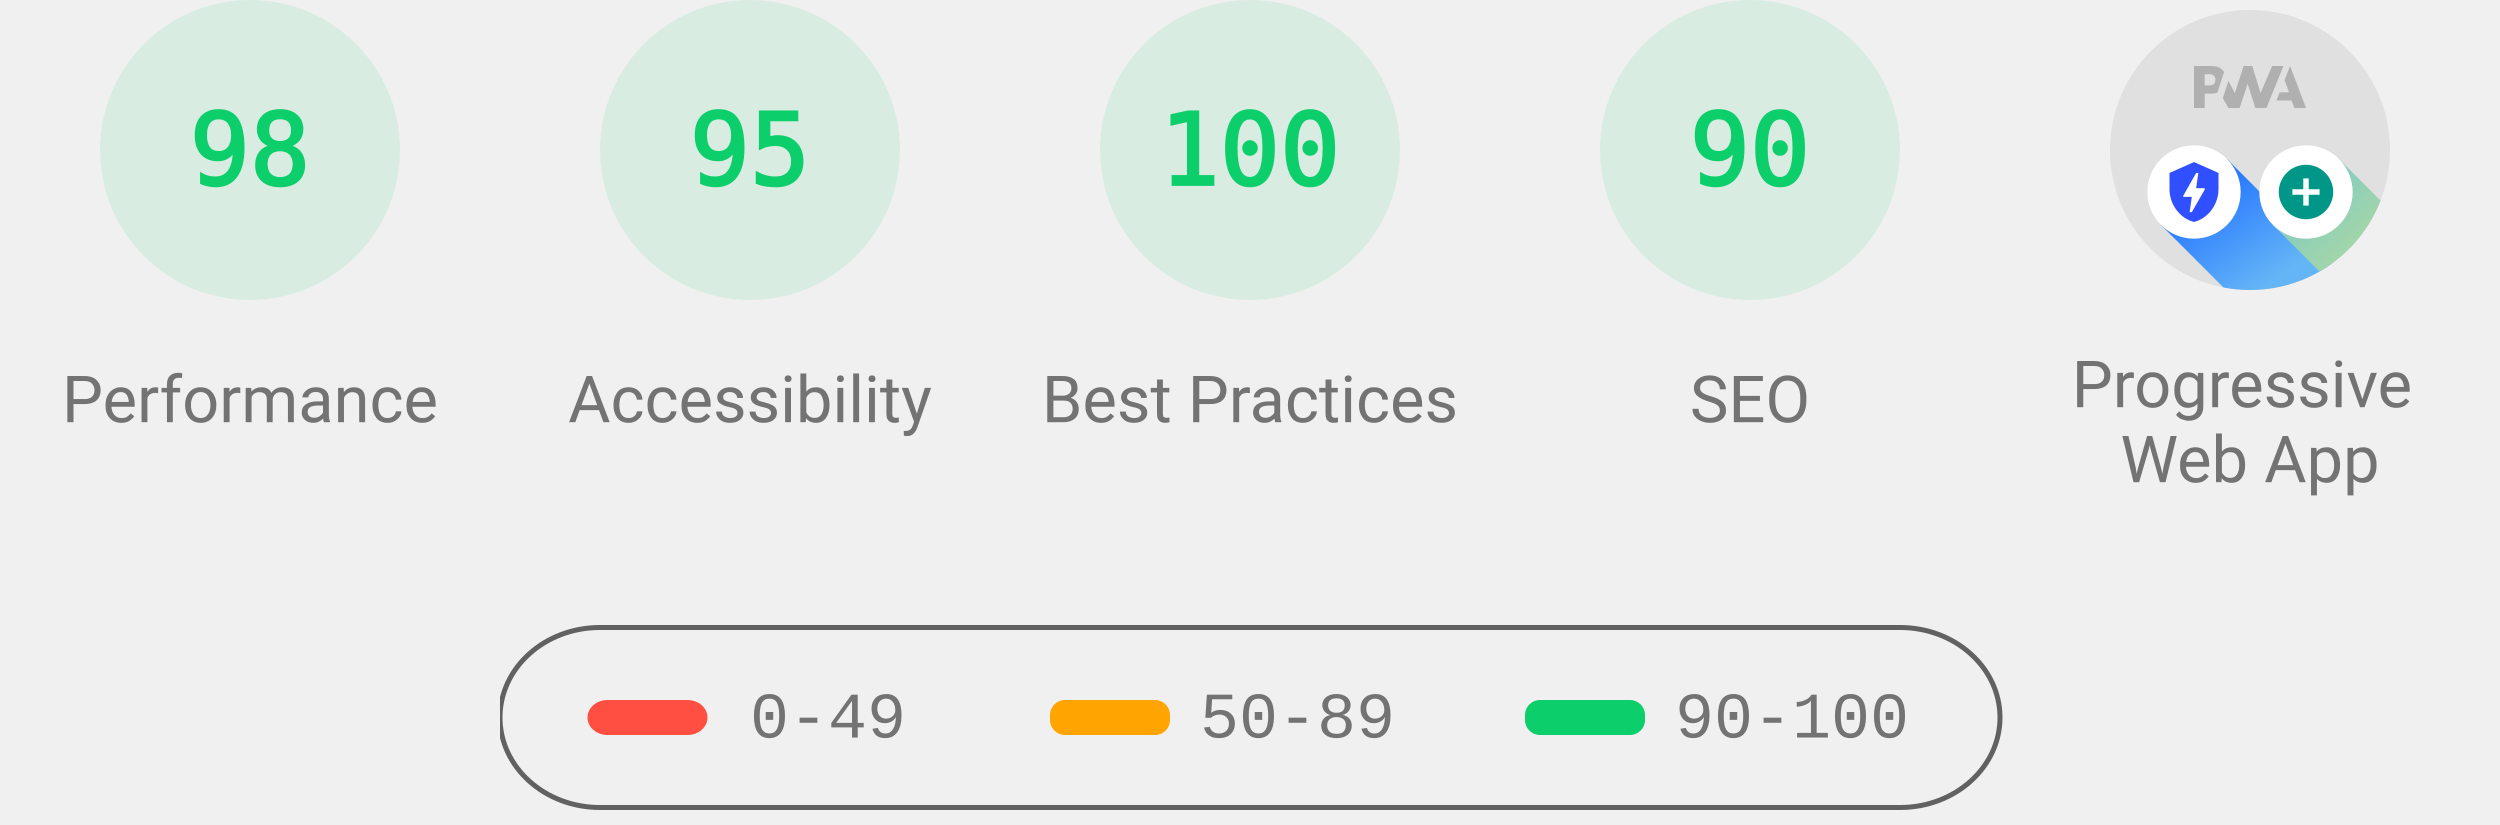
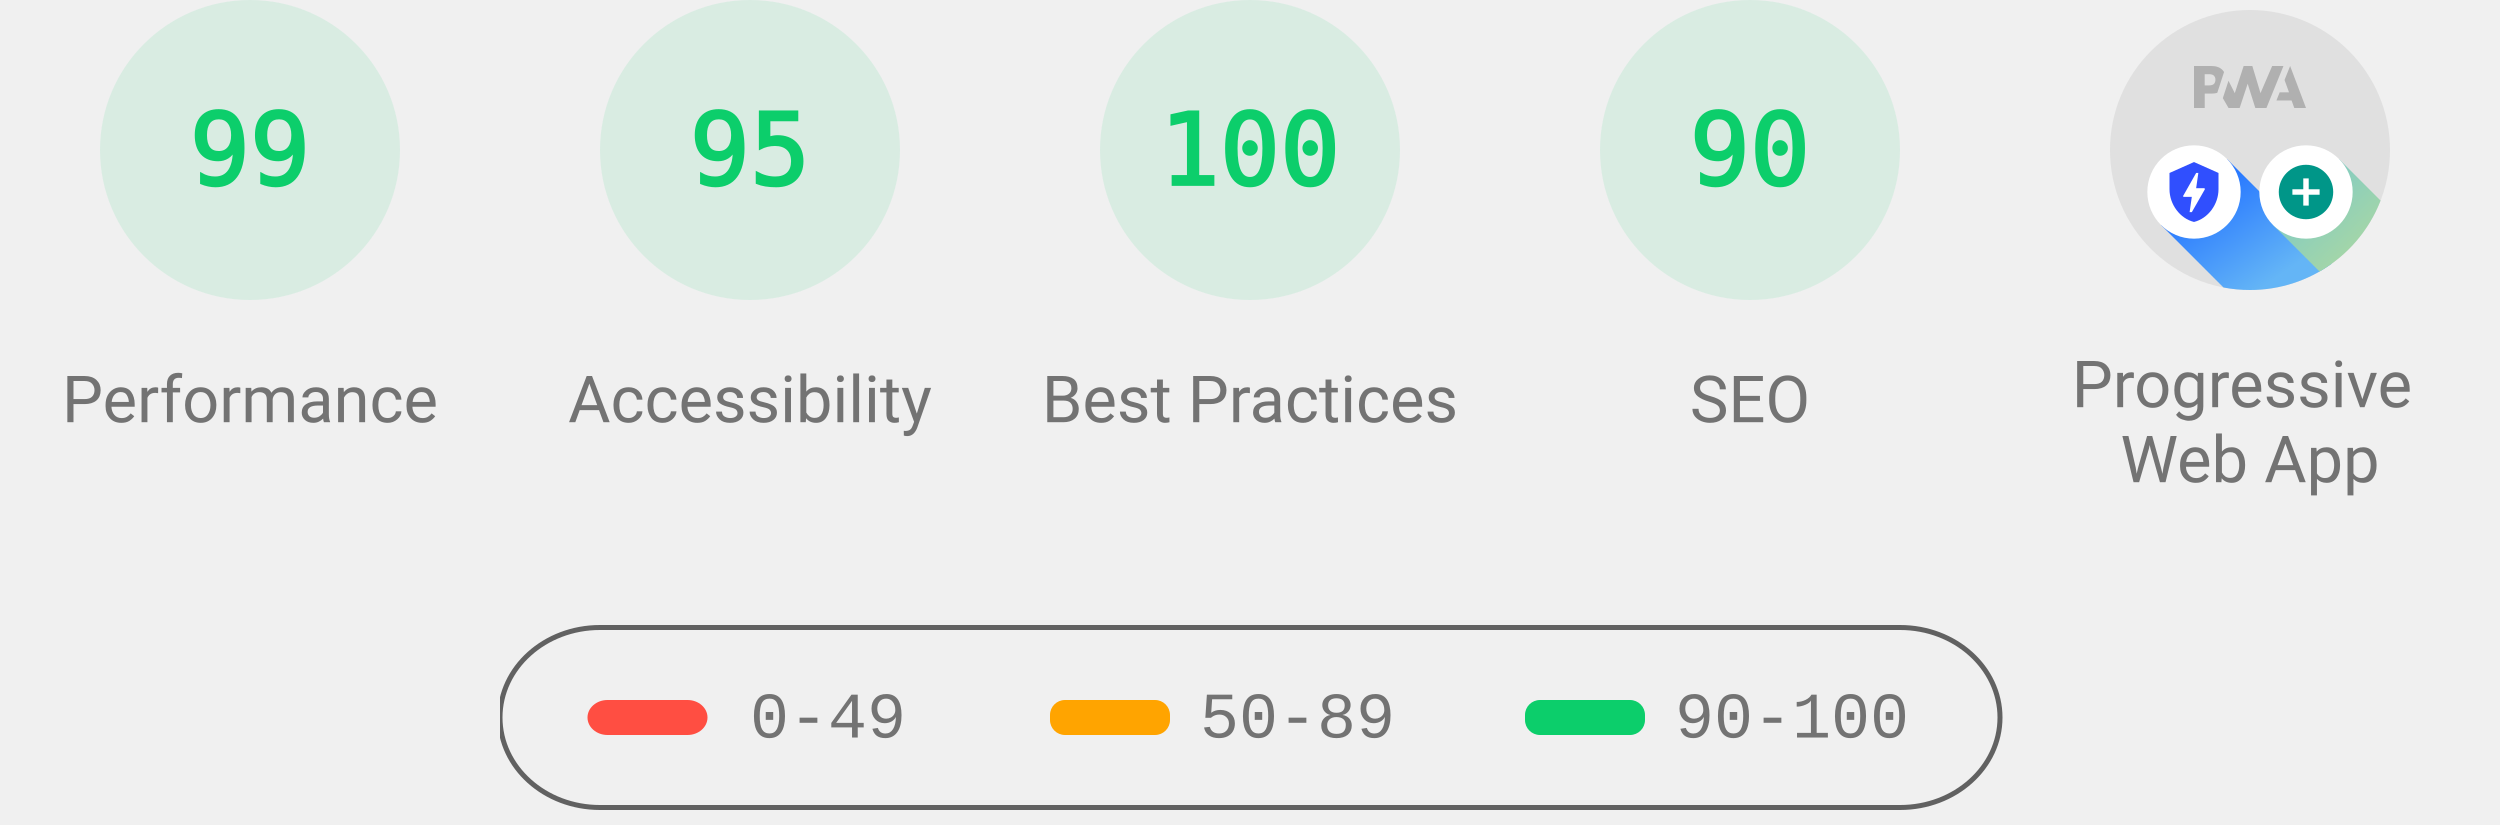
<svg xmlns="http://www.w3.org/2000/svg" class="theme--agnostic" fill="none" width="1000" height="330">
  <style>
			.gauge-base {
				opacity: 0.1
			}

			.gauge-arc {
				fill: none;
				animation-delay: 250ms;
				stroke-linecap: round;
				transform: rotate(-90deg);
				transform-origin: 100px 60px;
				animation: load-gauge 1s ease forwards
			}

			.guage-text {
				font-size: 40px;
				font-family: monospace;
				text-align: center
			}

			.guage-red {
				color: #ff4e42;
				fill: #ff4e42;
				stroke: #ff4e42
			}
			.guage-orange {
				color: #ffa400;
				fill: #ffa400;
				stroke: #ffa400
			}
			.guage-green {
				color: #0cce6b;
				fill: #0cce6b;
				stroke: #0cce6b
			}
			.theme--agnostic .guage-undefined {
				color: #5c5c5c;
				fill: #5c5c5c;
				stroke: #5c5c5c
			}
			.theme--light .guage-undefined {
				color: #1e1e1e;
				fill: #1e1e1e;
				stroke: #1e1e1e
			}
			.theme--dark .guage-undefined {
				color: #f5f5f5;
				fill: #f5f5f5;
				stroke: #f5f5f5
			}

			.guage-title {
				stroke: none;
				font-size: 26px;
				line-height: 26px;
				font-family: Roboto, Halvetica, Arial, sans-serif
			}
			.metric.guage-title {
				font-family: 'Courier New', Courier, monospace
			}
			.theme--agnostic .guage-title {
				color: #737373;
				fill: #737373
			}
			.theme--light .guage-title {
				color: #212121;
				fill: #212121
			}
			.theme--dark .guage-title {
				color: #f5f5f5;
				fill: #f5f5f5
			}

			@keyframes load-gauge {
				from {
					stroke-dasharray: 0 352.858
				}
			}
			.lh-gauge--pwa__disc {
				fill: #e0e0e0
			}
			.lh-gauge--pwa__logo {
				position: relative;
				fill: #b0b0b0
			}
			.lh-gauge--pwa__invisible {
				display: none
			}
			.lh-gauge--pwa__visible {
				display: inline
			}
			.guage-invisible {
				display: none
			}
			.lh-gauge--pwa__logo--primary-color {
				fill: #304ffe
			}
			.theme--agnostic .lh-gauge--pwa__logo--secondary-color {
				fill: #787878
			}
			.theme--light .lh-gauge--pwa__logo--secondary-color {
				fill: #3d3d3d
			}
			.theme--dark .lh-gauge--pwa__logo--secondary-color {
				fill: #d8b6b6
			}
			.theme--light #svg_2 {
				stroke: #00000022
			}
			.theme--agnostic #svg_2 {
				stroke: #616161
			}
			.theme--light #svg_2 {
				stroke: #00000022
			}
			.theme--dark #svg_2 {
				stroke: #f5f5f566
			}
		</style>
  <svg class="guage-div guage-perf guage-green" viewBox="0 0 200 200" width="200" height="200" x="0" y="0">
    <circle class="gauge-base" r="56" cx="100" cy="60" stroke-width="8" />
-     <circle class="gauge-arc guage-arc-1" r="56" cx="100" cy="60" stroke-width="8" style="stroke-dasharray: 344.821, 351.858;" />
-     <text class="guage-text" x="100px" y="60px" alignment-baseline="central" dominant-baseline="central" text-anchor="middle">98</text>
+     <circle class="gauge-arc guage-arc-1" r="56" cx="100" cy="60" stroke-width="8" style="stroke-dasharray: 348.339, 351.858;" />
+     <text class="guage-text" x="100px" y="60px" alignment-baseline="central" dominant-baseline="central" text-anchor="middle">99</text>
    <text class="guage-title" x="100px" y="160px" alignment-baseline="central" dominant-baseline="central" text-anchor="middle">Performance</text>
  </svg>,<svg class="guage-div guage-perf guage-green" viewBox="0 0 200 200" width="200" height="200" x="200" y="0">
    <circle class="gauge-base" r="56" cx="100" cy="60" stroke-width="8" />
    <circle class="gauge-arc guage-arc-1" r="56" cx="100" cy="60" stroke-width="8" style="stroke-dasharray: 334.265, 351.858;" />
    <text class="guage-text" x="100px" y="60px" alignment-baseline="central" dominant-baseline="central" text-anchor="middle">95</text>
    <text class="guage-title" x="100px" y="160px" alignment-baseline="central" dominant-baseline="central" text-anchor="middle">Accessibility</text>
  </svg>,<svg class="guage-div guage-perf guage-green" viewBox="0 0 200 200" width="200" height="200" x="400" y="0">
    <circle class="gauge-base" r="56" cx="100" cy="60" stroke-width="8" />
    <circle class="gauge-arc guage-arc-1" r="56" cx="100" cy="60" stroke-width="8" style="stroke-dasharray: 351.858, 351.858;" />
    <text class="guage-text" x="100px" y="60px" alignment-baseline="central" dominant-baseline="central" text-anchor="middle">100</text>
    <text class="guage-title" x="100px" y="160px" alignment-baseline="central" dominant-baseline="central" text-anchor="middle">Best Practices</text>
  </svg>,<svg class="guage-div guage-perf guage-green" viewBox="0 0 200 200" width="200" height="200" x="600" y="0">
    <circle class="gauge-base" r="56" cx="100" cy="60" stroke-width="8" />
    <circle class="gauge-arc guage-arc-1" r="56" cx="100" cy="60" stroke-width="8" style="stroke-dasharray: 316.672, 351.858;" />
    <text class="guage-text" x="100px" y="60px" alignment-baseline="central" dominant-baseline="central" text-anchor="middle">90</text>
    <text class="guage-title" x="100px" y="160px" alignment-baseline="central" dominant-baseline="central" text-anchor="middle">SEO</text>
  </svg>,<svg class="guage-div guage-pwa" viewBox="0 0 200 200" width="200" height="200" x="800" y="0">
    <svg viewBox="0 0 60 60" width="112" height="112" x="44" y="4">
      <defs>
        <linearGradient id="lh-gauge--pwa__check-circle__gradient-0" x1="50%" y1="0%" x2="50%" y2="100%">
          <stop stop-color="#00C852" offset="0%" />
          <stop stop-color="#009688" offset="100%" />
        </linearGradient>
        <linearGradient id="lh-gauge--pwa__installable__shadow-gradient-0" x1="76.056%" x2="24.111%" y1="82.995%" y2="24.735%">
          <stop stop-color="#A5D6A7" offset="0%" />
          <stop stop-color="#80CBC4" offset="100%" />
        </linearGradient>
        <linearGradient id="lh-gauge--pwa__fast-reliable__shadow-gradient-0" x1="76.056%" y1="82.995%" x2="25.678%" y2="26.493%">
          <stop stop-color="#64B5F6" offset="0%" />
          <stop stop-color="#2979FF" offset="100%" />
        </linearGradient>
        <g id="lh-gauge--pwa__fast-reliable-badge-0">
          <circle fill="#FFFFFF" cx="10" cy="10" r="10" />
          <path fill="#304FFE" d="M10 3.58l5.25 2.34v3.5c0 3.23-2.24 6.26-5.25 7-3.01-.74-5.25-3.77-5.25-7v-3.5L10 3.58zm-.47 10.74l2.76-4.83.03-.07c.04-.08 0-.24-.22-.24h-1.64l.47-3.26h-.47l-2.7 4.77c-.02.01.05-.1-.04.05-.09.16-.1.31.18.31h1.63l-.47 3.27h.47z" />
        </g>
        <g id="lh-gauge--pwa__installable-badge-0">
          <circle fill="#FFFFFF" cx="10" cy="10" r="10" />
          <path fill="#009688" d="M10 4.167A5.835 5.835 0 0 0 4.167 10 5.835 5.835 0 0 0 10 15.833 5.835 5.835 0 0 0 15.833 10 5.835 5.835 0 0 0 10 4.167zm2.917 6.416h-2.334v2.334H9.417v-2.334H7.083V9.417h2.334V7.083h1.166v2.334h2.334v1.166z" />
        </g>
      </defs>
      <g stroke="none" fill-rule="nonzero">
        <circle class="lh-gauge--pwa__disc" cx="30" cy="30" r="30" />
        <g class="lh-gauge--pwa__logo">
          <path d="M35.66 19.39l.7-1.75h2L37.4 15 38.6 12l3.4 9h-2.51l-.58-1.61z" />
          <path d="M33.52 21l3.65-9h-2.42l-2.5 5.82L30.5 12h-1.86l-1.9 5.82-1.35-2.65-1.21 3.72L25.4 21h2.38l1.72-5.2 1.64 5.2z" />
          <path fill-rule="nonzero" d="M20.3 17.91h1.48c.45 0 .85-.05 1.2-.15l.39-1.18 1.07-3.3a2.64 2.64 0 0 0-.28-.37c-.55-.6-1.36-.91-2.42-.91H18v9h2.3V17.9zm1.96-3.84c.22.22.33.5.33.87 0 .36-.1.65-.29.87-.2.23-.59.35-1.15.35h-.86v-2.41h.87c.52 0 .89.1 1.1.32z" />
        </g>
        <rect class="lh-gauge--pwa__component lh-gauge--pwa__na-line lh-gauge--pwa__invisible" fill="#FFFFFF" x="20" y="32" width="20" height="4" rx="2" />
        <g class="lh-gauge--pwa__component lh-gauge--pwa__fast-reliable-badge lh-gauge--pwa__invisible" transform="translate(20, 29)">
          <path fill="url(#lh-gauge--pwa__fast-reliable__shadow-gradient-0)" d="M33.63 19.49A30 30 0 0 1 16.2 30.36L3 17.14 17.14 3l16.49 16.49z" />
          <use href="#lh-gauge--pwa__fast-reliable-badge-0" />
        </g>
        <g class="lh-gauge--pwa__component lh-gauge--pwa__installable-badge lh-gauge--pwa__invisible" transform="translate(20, 29)">
          <path fill="url(#lh-gauge--pwa__installable__shadow-gradient-0)" d="M33.629 19.487c-4.272 5.453-10.391 9.39-17.415 10.869L3 17.142 17.142 3 33.63 19.487z" />
          <use href="#lh-gauge--pwa__installable-badge-0" />
        </g>
        <g class="lh-gauge--pwa__component lh-gauge--pwa__fast-reliable-installable-badges lh-gauge--pwa__visible">
          <g transform="translate(8, 29)">
            <path fill="url(#lh-gauge--pwa__fast-reliable__shadow-gradient-0)" d="M16.321 30.463L3 17.143 17.142 3l22.365 22.365A29.864 29.864 0 0 1 22 31c-1.942 0-3.84-.184-5.679-.537z" />
            <use href="#lh-gauge--pwa__fast-reliable-badge-0" />
          </g>
          <g transform="translate(32, 29)">
            <path fill="url(#lh-gauge--pwa__installable__shadow-gradient-0)" d="M25.982 11.84a30.107 30.107 0 0 1-13.08 15.203L3 17.143 17.142 3l8.84 8.84z" />
            <use href="#lh-gauge--pwa__installable-badge-0" />
          </g>
        </g>
        <g class="lh-gauge--pwa__component lh-gauge--pwa__check-circle lh-gauge--pwa__invisible" transform="translate(18, 28)">
          <circle fill="#FFFFFF" cx="12" cy="12" r="12" />
          <path fill="url(#lh-gauge--pwa__check-circle__gradient-0)" d="M12 2a10 10 0 1 0 0 20 10 10 0 0 0 0-20zm-2 15l-5-5 1.41-1.41L10 14.17l7.59-7.59L19 8l-9 9z" />
        </g>
      </g>
    </svg>
    <text class="guage-title" y="160px" alignment-baseline="central" dominant-baseline="central" text-anchor="middle">
      <tspan x="100px" dy="-6px">Progressive</tspan>
      <tspan x="100px" dy="30px">Web App</tspan>
    </text>
  </svg>
  <svg width="604" height="76" x="200" y="250">
    <g>
      <rect fill="none" id="canvas_background" height="80" width="604" y="-1" x="-1" />
      <g display="none" overflow="visible" y="0" x="0" height="100%" width="100%" id="canvasGrid">
        <rect fill="url(#gridpattern)" stroke-width="0" y="0" x="0" height="100%" width="100%" />
      </g>
    </g>
    <g>
      <rect fill-opacity="0" stroke-width="2" rx="40" id="svg_2" height="72" width="600" y="1" x="0" fill="#000000" />
      <rect stroke="#000" rx="8" id="svg_3" height="14" width="48" y="30" x="35" stroke-opacity="null" stroke-width="0" fill="#ff4e42" />
      <rect stroke="#000" rx="6" id="svg_4" height="14" width="48" y="30" x="220" stroke-opacity="null" stroke-width="0" fill="#ffa400" />
      <rect stroke="#000" rx="6" id="svg_5" height="14" width="48" y="30" x="410" stroke-opacity="null" stroke-width="0" fill="#0cce6b" />
      <text class="metric guage-title" xml:space="preserve" text-anchor="start" font-size="26" id="svg_6" y="45" x="100" stroke-opacity="null" stroke-width="0" stroke="#000">0-49</text>
      <text class="metric guage-title" xml:space="preserve" text-anchor="start" font-size="26" id="svg_7" y="45" x="280" stroke-opacity="null" stroke-width="0" stroke="#000">50-89</text>
      <text class="metric guage-title" xml:space="preserve" text-anchor="start" font-size="26" id="svg_8" y="45" x="470" stroke-opacity="null" stroke-width="0" stroke="#000">90-100</text>
    </g>
  </svg>
</svg>
